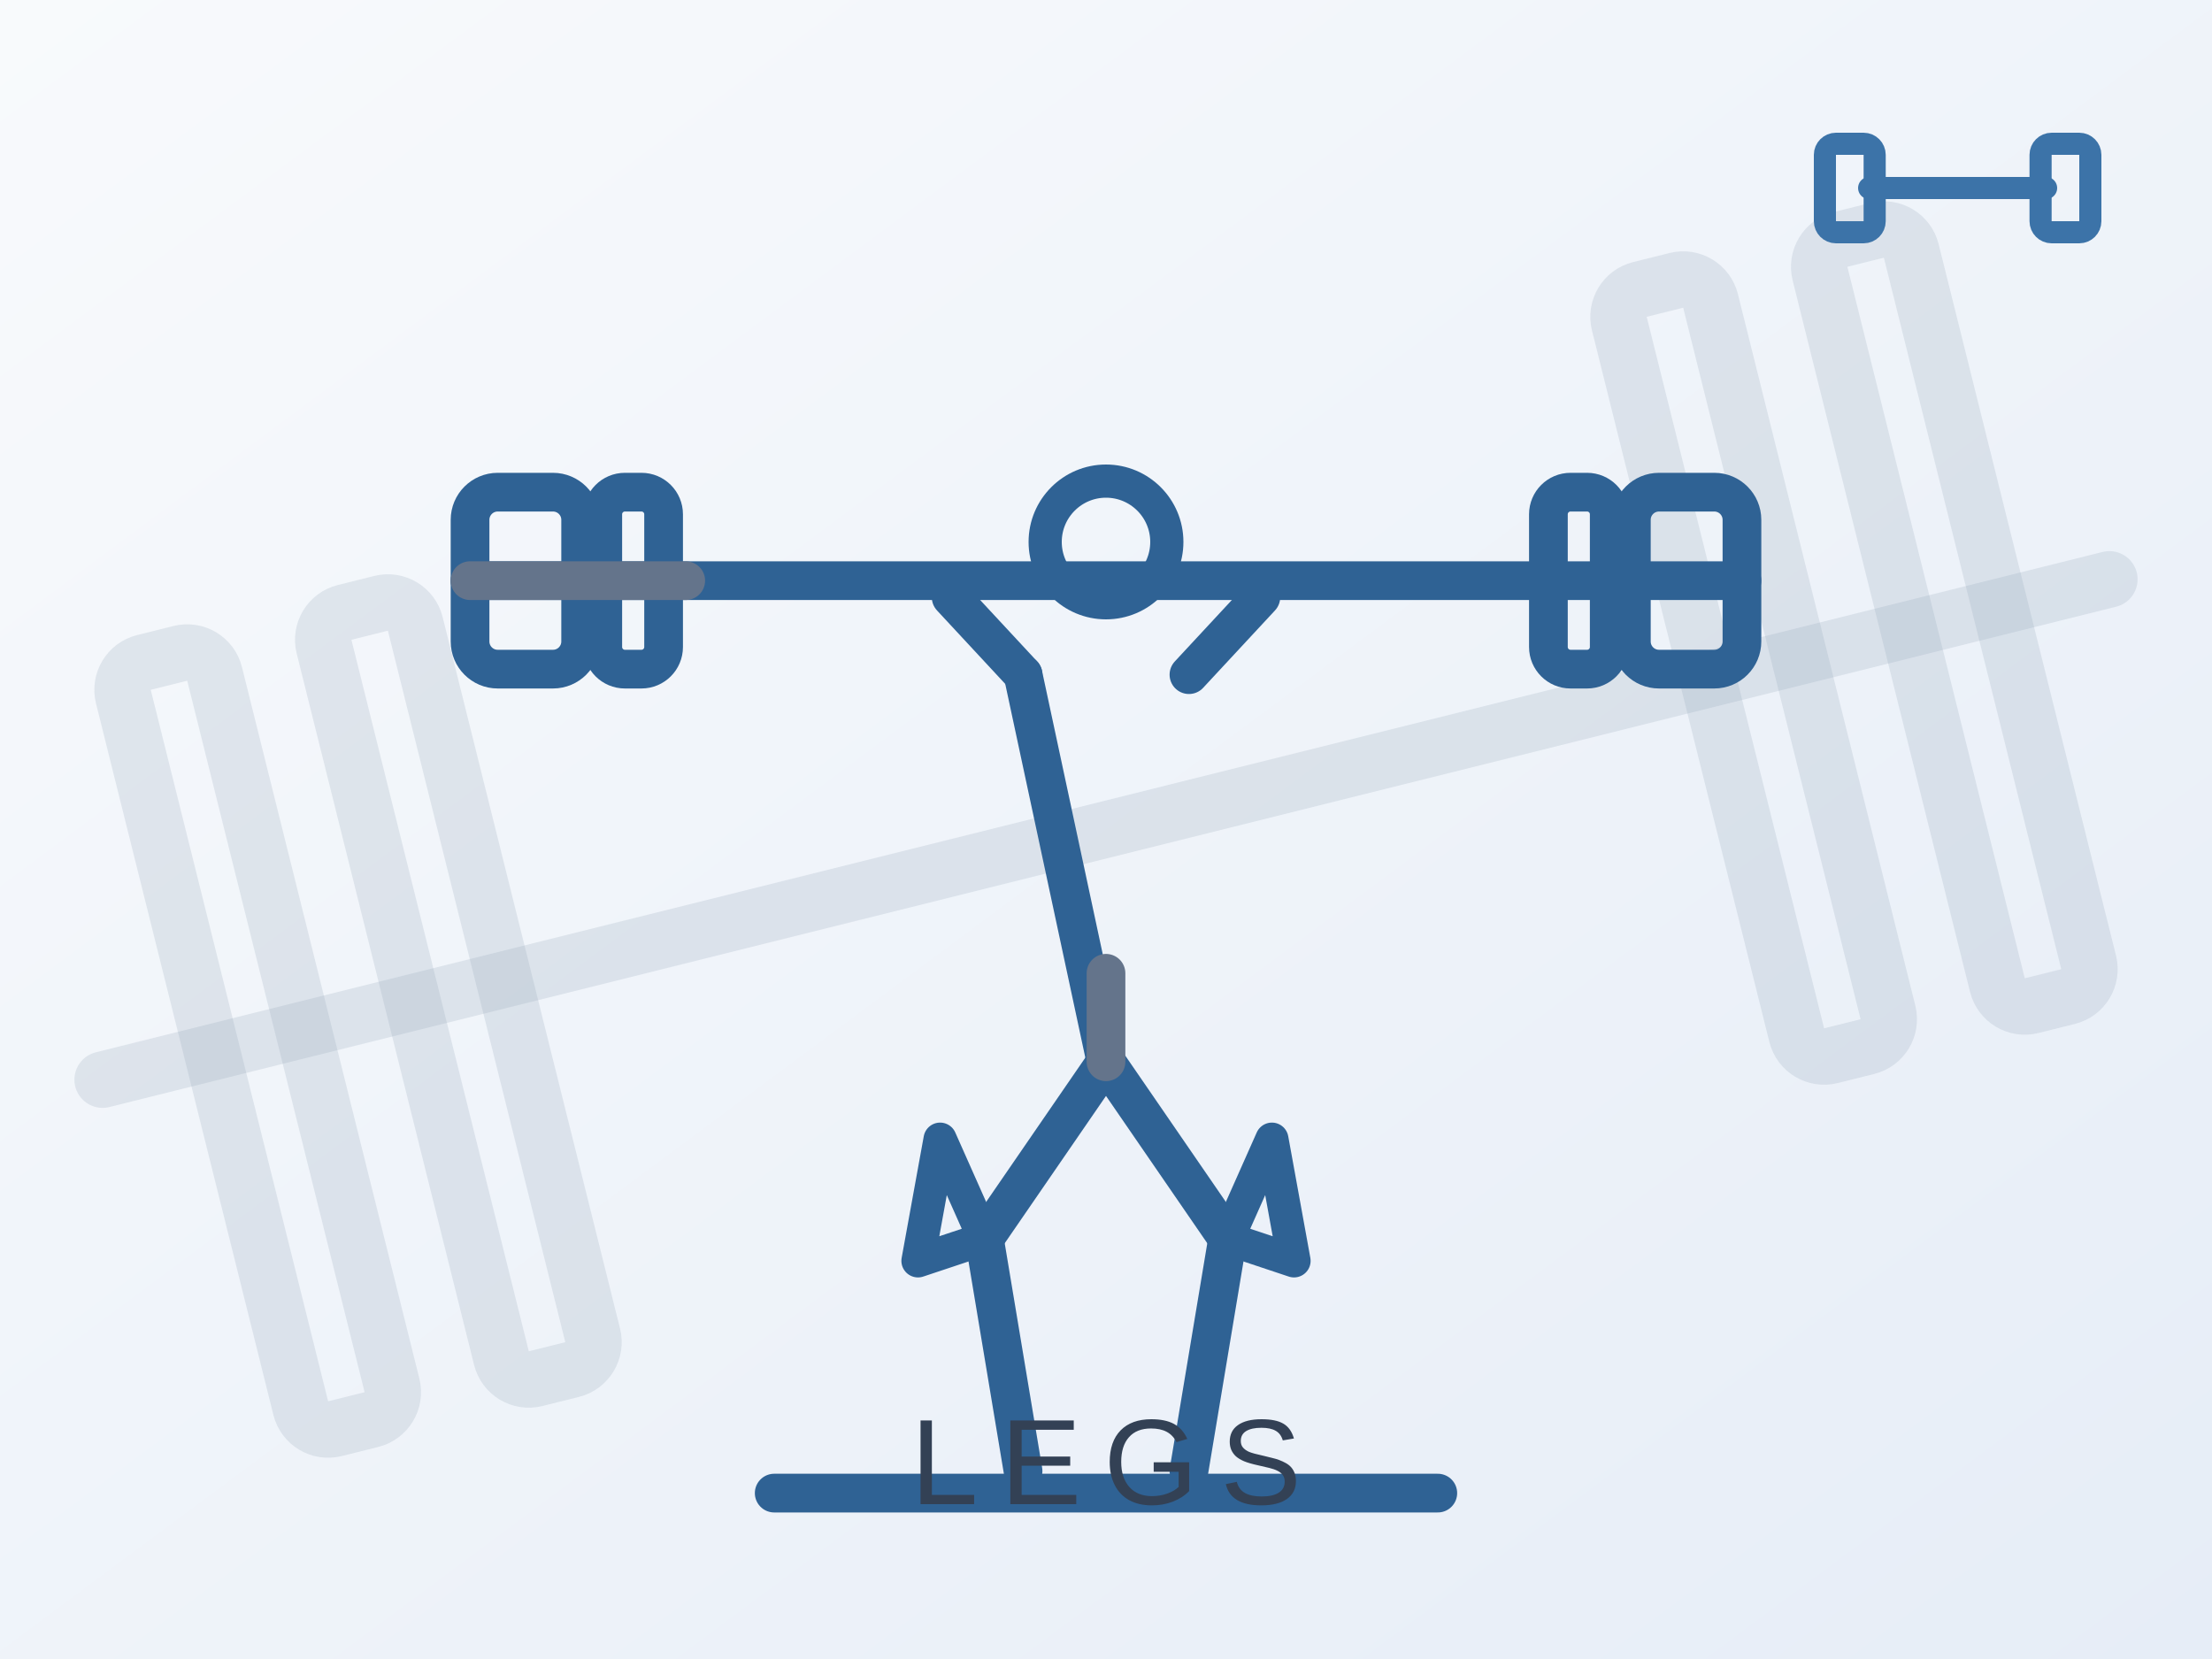
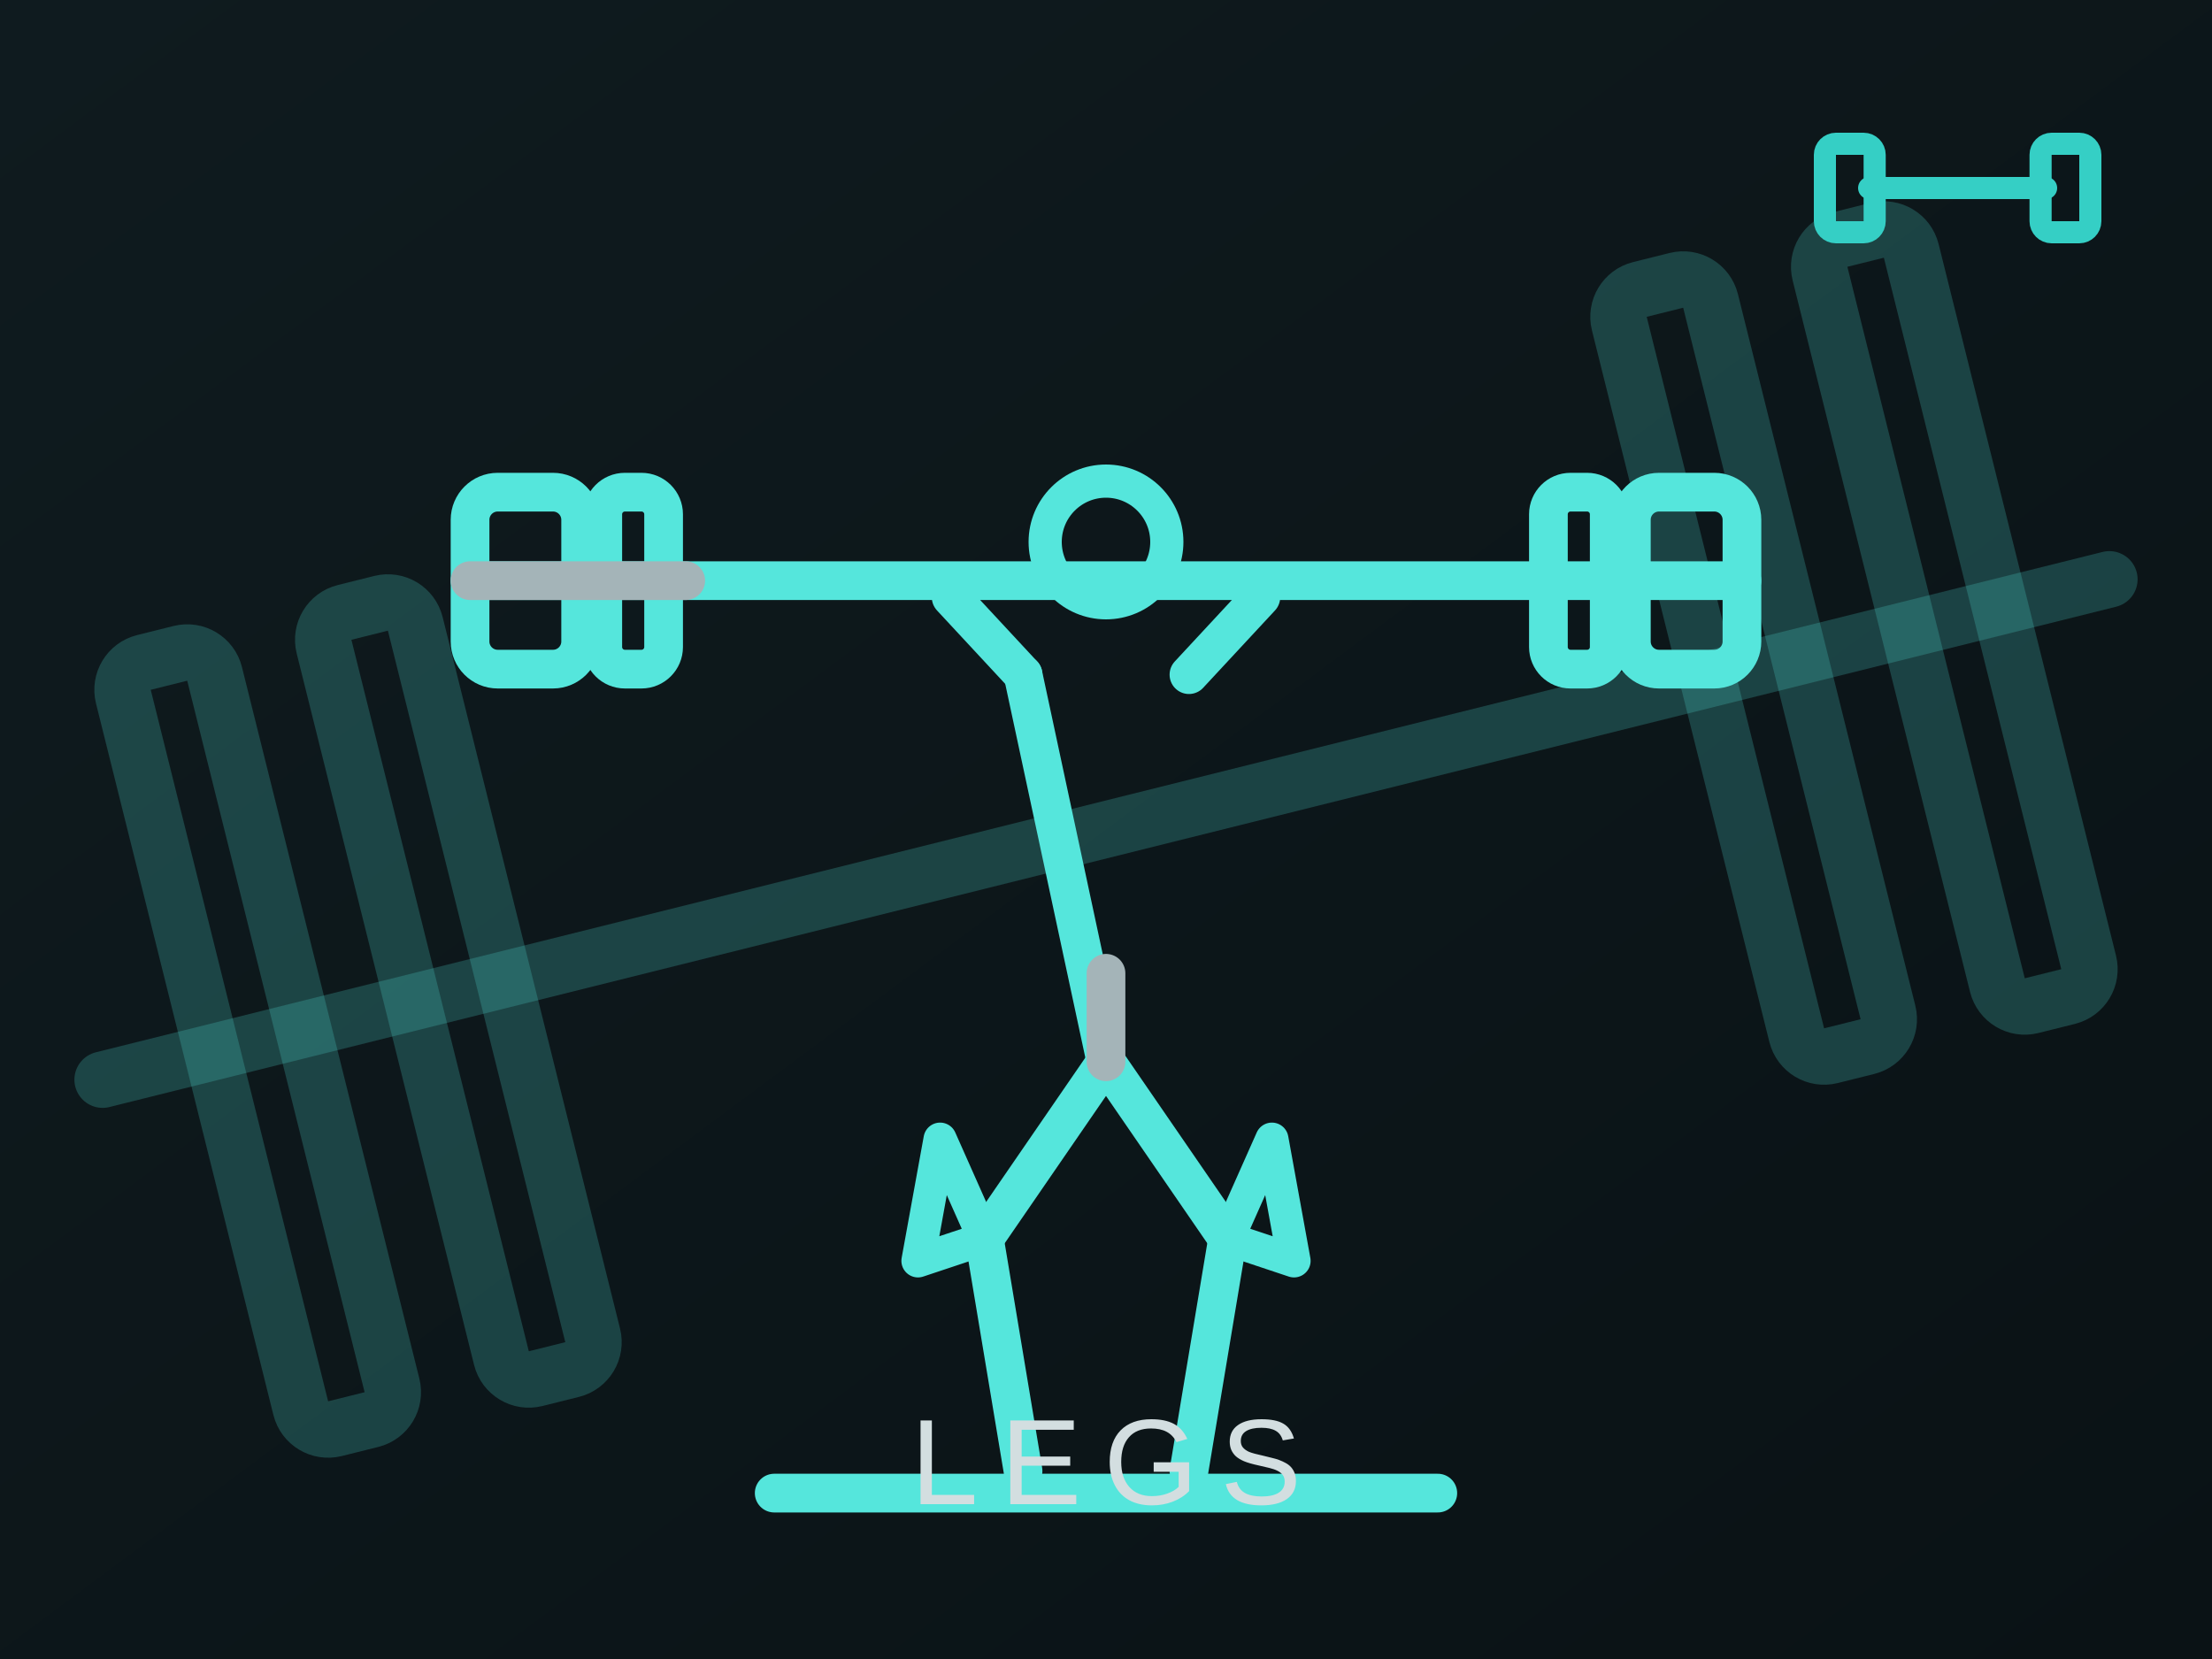
<svg xmlns="http://www.w3.org/2000/svg" viewBox="0 0 400 300" width="400" height="300">
  <defs>
    <linearGradient id="bg" x1="0" y1="0" x2="1" y2="1">
-       <stop offset="0" stop-color="#f8fafc" />
-       <stop offset="1" stop-color="#e6edf7" />
+       <stop offset="0" stop-color="#0f1b1f" />
+       <stop offset="1" stop-color="#0a1215" />
    </linearGradient>
  </defs>
  <rect width="400" height="300" fill="url(#bg)" />
-   <g stroke="#94a3b8" stroke-opacity="0.22" stroke-width="6" stroke-linecap="round" stroke-linejoin="round" fill="none" transform="translate(200,150) rotate(-14) scale(1.7)">
+   <g stroke="#55e6dc" stroke-opacity="0.22" stroke-width="6" stroke-linecap="round" stroke-linejoin="round" fill="none" transform="translate(200,150) rotate(-14) scale(1.7)">
    <line x1="-110" y1="0" x2="110" y2="0" />
    <rect x="-98" y="-42" width="10" height="84" rx="3" />
    <rect x="-76" y="-42" width="10" height="84" rx="3" />
    <rect x="66" y="-42" width="10" height="84" rx="3" />
    <rect x="88" y="-42" width="10" height="84" rx="3" />
  </g>
-   <g stroke="#3c73a8" stroke-width="4" fill="none" stroke-linecap="round" stroke-linejoin="round">
+   <g stroke="#35cfc5" stroke-width="4" fill="none" stroke-linecap="round" stroke-linejoin="round">
    <line x1="338" y1="34" x2="370" y2="34" />
    <rect x="330" y="26" width="9" height="16" rx="2" />
    <rect x="369" y="26" width="9" height="16" rx="2" />
  </g>
  <g fill="none" stroke-linecap="round" stroke-linejoin="round">
-     <g stroke="#2f6294" stroke-width="7">
+     <g stroke="#55e6dc" stroke-width="7">
      <line x1="85" y1="105" x2="315" y2="105" />
      <rect x="85" y="89" width="20" height="32" rx="5" />
      <rect x="109" y="89" width="11" height="32" rx="4" />
      <rect x="280" y="89" width="11" height="32" rx="4" />
      <rect x="295" y="89" width="20" height="32" rx="5" />
      <line x1="185" y1="122" x2="172" y2="108" />
      <line x1="215" y1="122" x2="228" y2="108" />
      <line x1="185" y1="122" x2="200" y2="192" />
      <line x1="200" y1="192" x2="222" y2="224" />
      <line x1="200" y1="192" x2="178" y2="224" />
      <line x1="222" y1="224" x2="215" y2="266" />
      <line x1="178" y1="224" x2="185" y2="266" />
      <line x1="140" y1="270" x2="260" y2="270" />
    </g>
-     <g stroke="#64748b" stroke-width="7">
+     <g stroke="#a4b4b8" stroke-width="7">
      <line x1="85" y1="105" x2="124" y2="105" />
      <line x1="200" y1="192" x2="200" y2="176" />
    </g>
-     <circle cx="200" cy="98" r="11" stroke="#2f6294" stroke-width="6" />
-     <polygon points="222,224 230,206 234,228" fill="none" stroke="#2f6294" stroke-width="6" stroke-linejoin="round" />
-     <polygon points="178,224 170,206 166,228" fill="none" stroke="#2f6294" stroke-width="6" stroke-linejoin="round" />
+     <circle cx="200" cy="98" r="11" stroke="#55e6dc" stroke-width="6" />
+     <polygon points="222,224 230,206 234,228" fill="none" stroke="#55e6dc" stroke-width="6" stroke-linejoin="round" />
+     <polygon points="178,224 170,206 166,228" fill="none" stroke="#55e6dc" stroke-width="6" stroke-linejoin="round" />
  </g>
-   <text x="200" y="272" text-anchor="middle" font-family="Arial, Helvetica, sans-serif" font-size="22" letter-spacing="4" fill="#334155">LEGS</text>
+   <text x="200" y="272" text-anchor="middle" font-family="Arial, Helvetica, sans-serif" font-size="22" letter-spacing="4" fill="#d3dee0">LEGS</text>
</svg>
